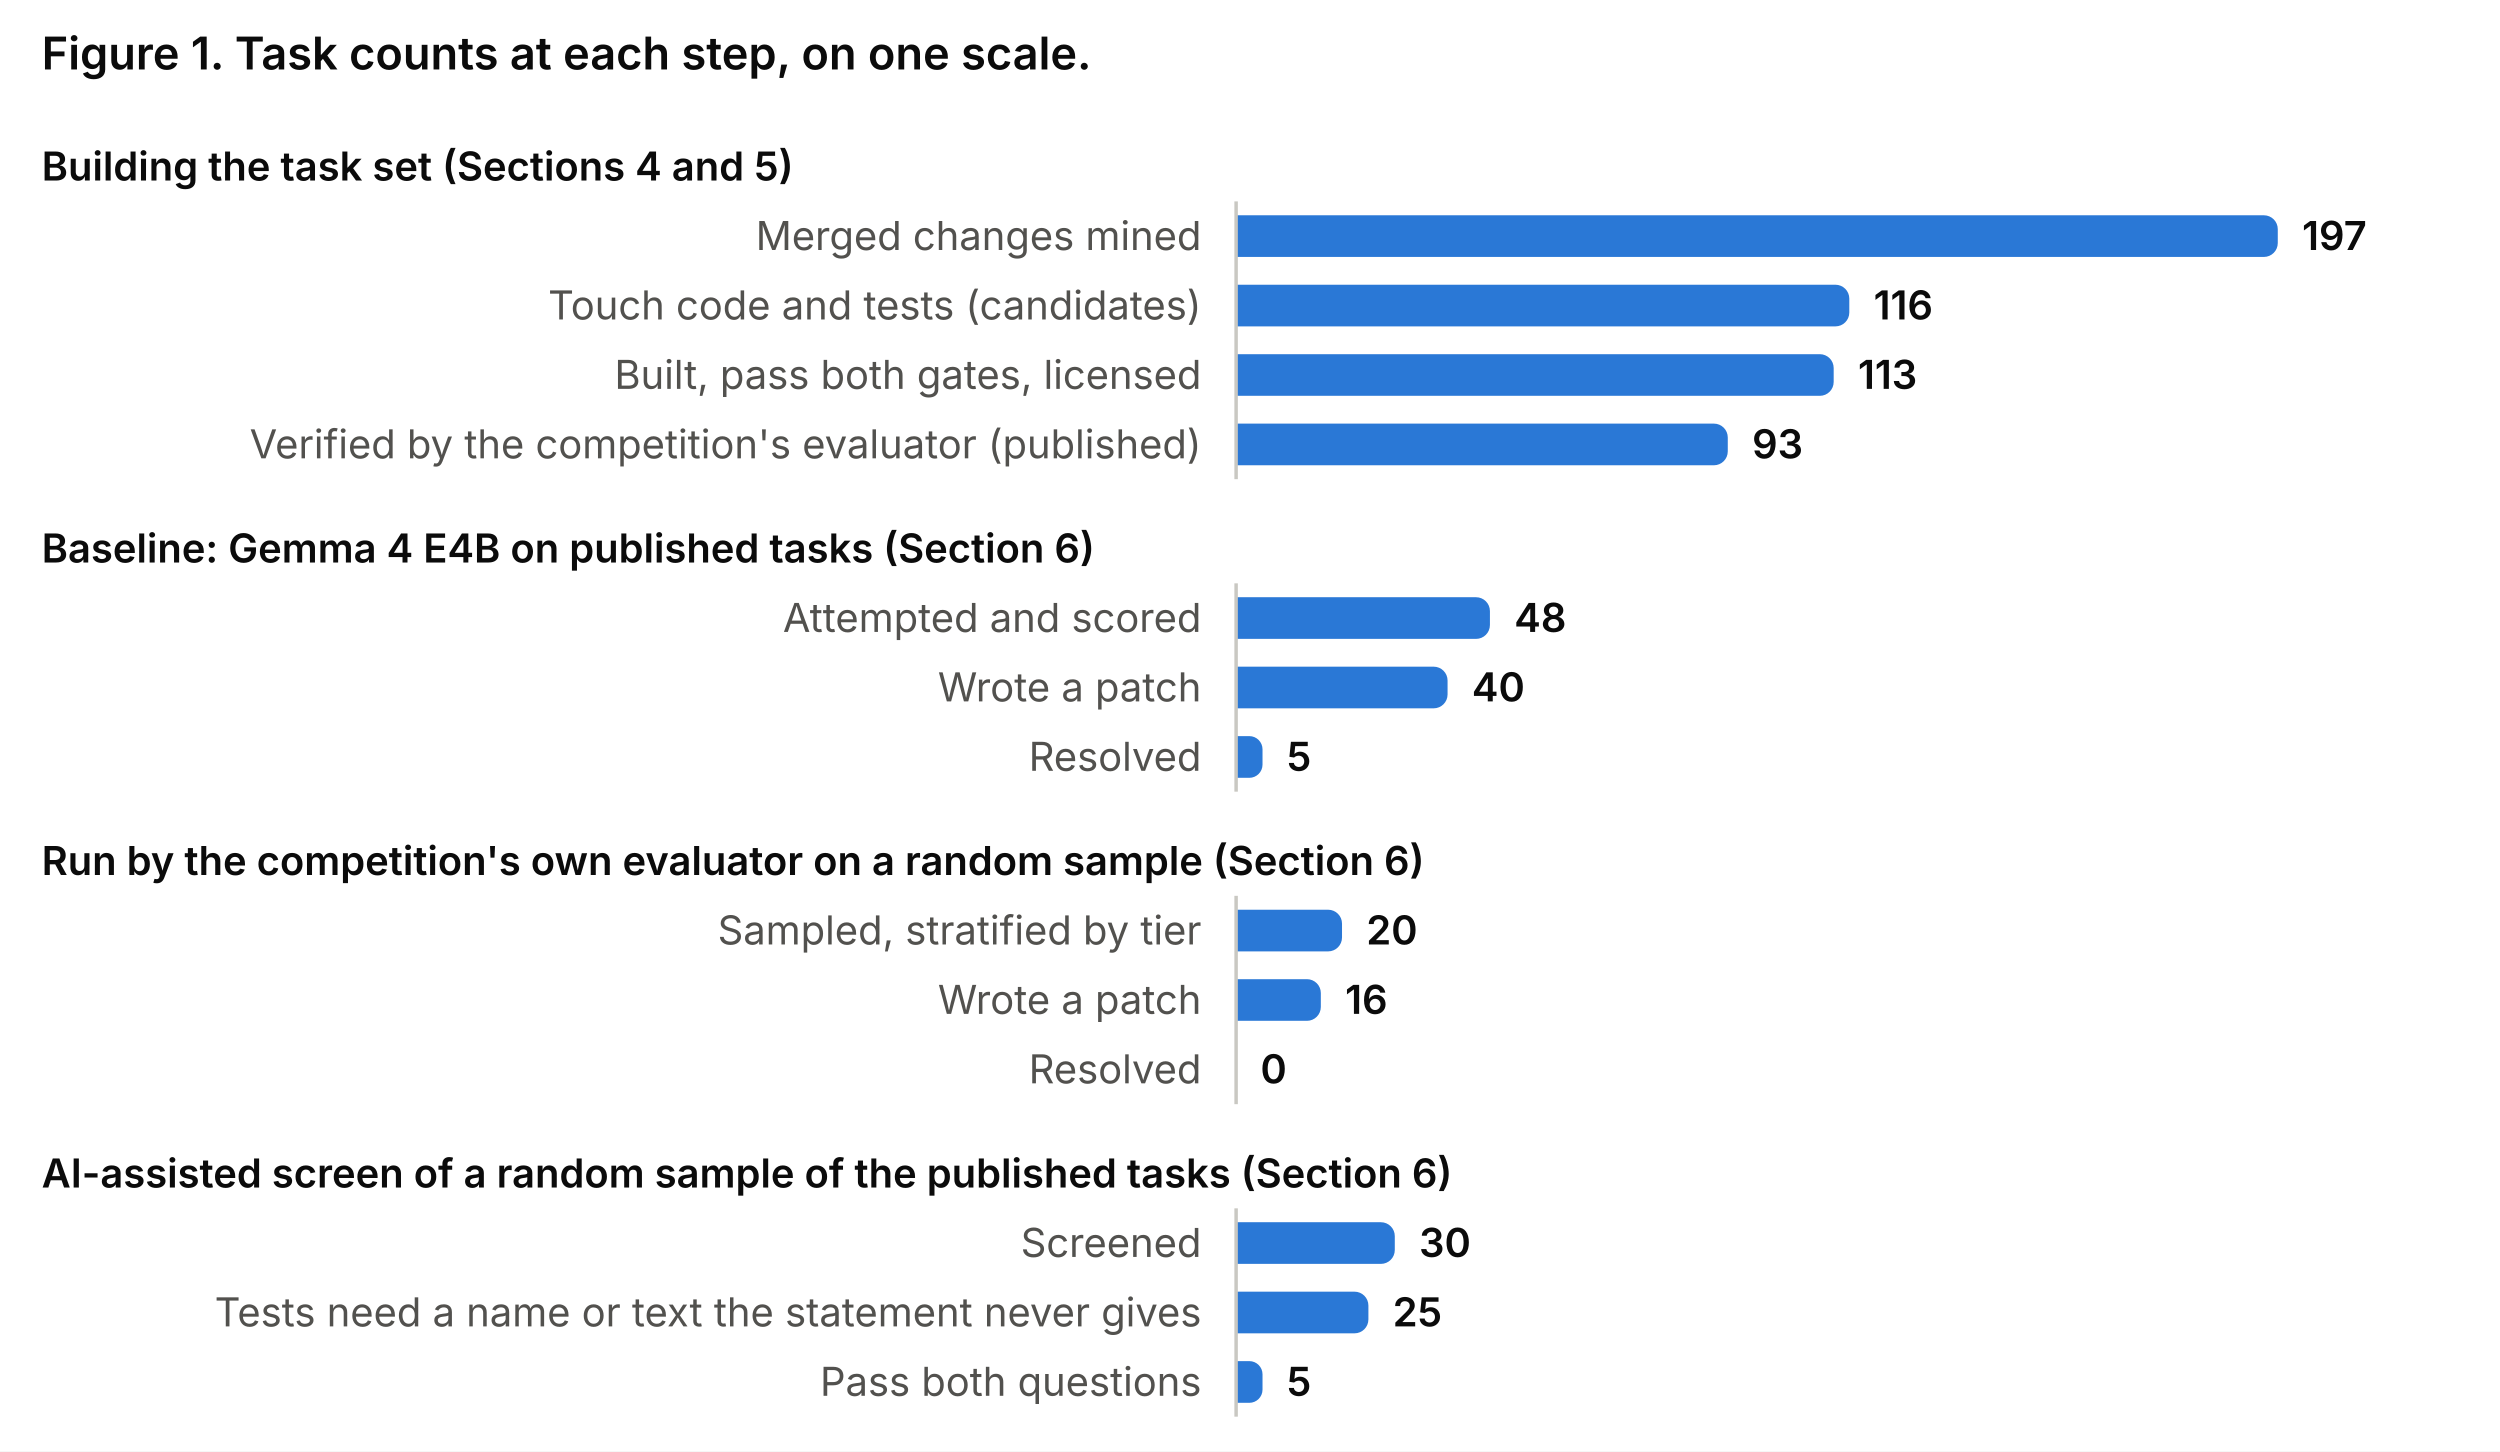
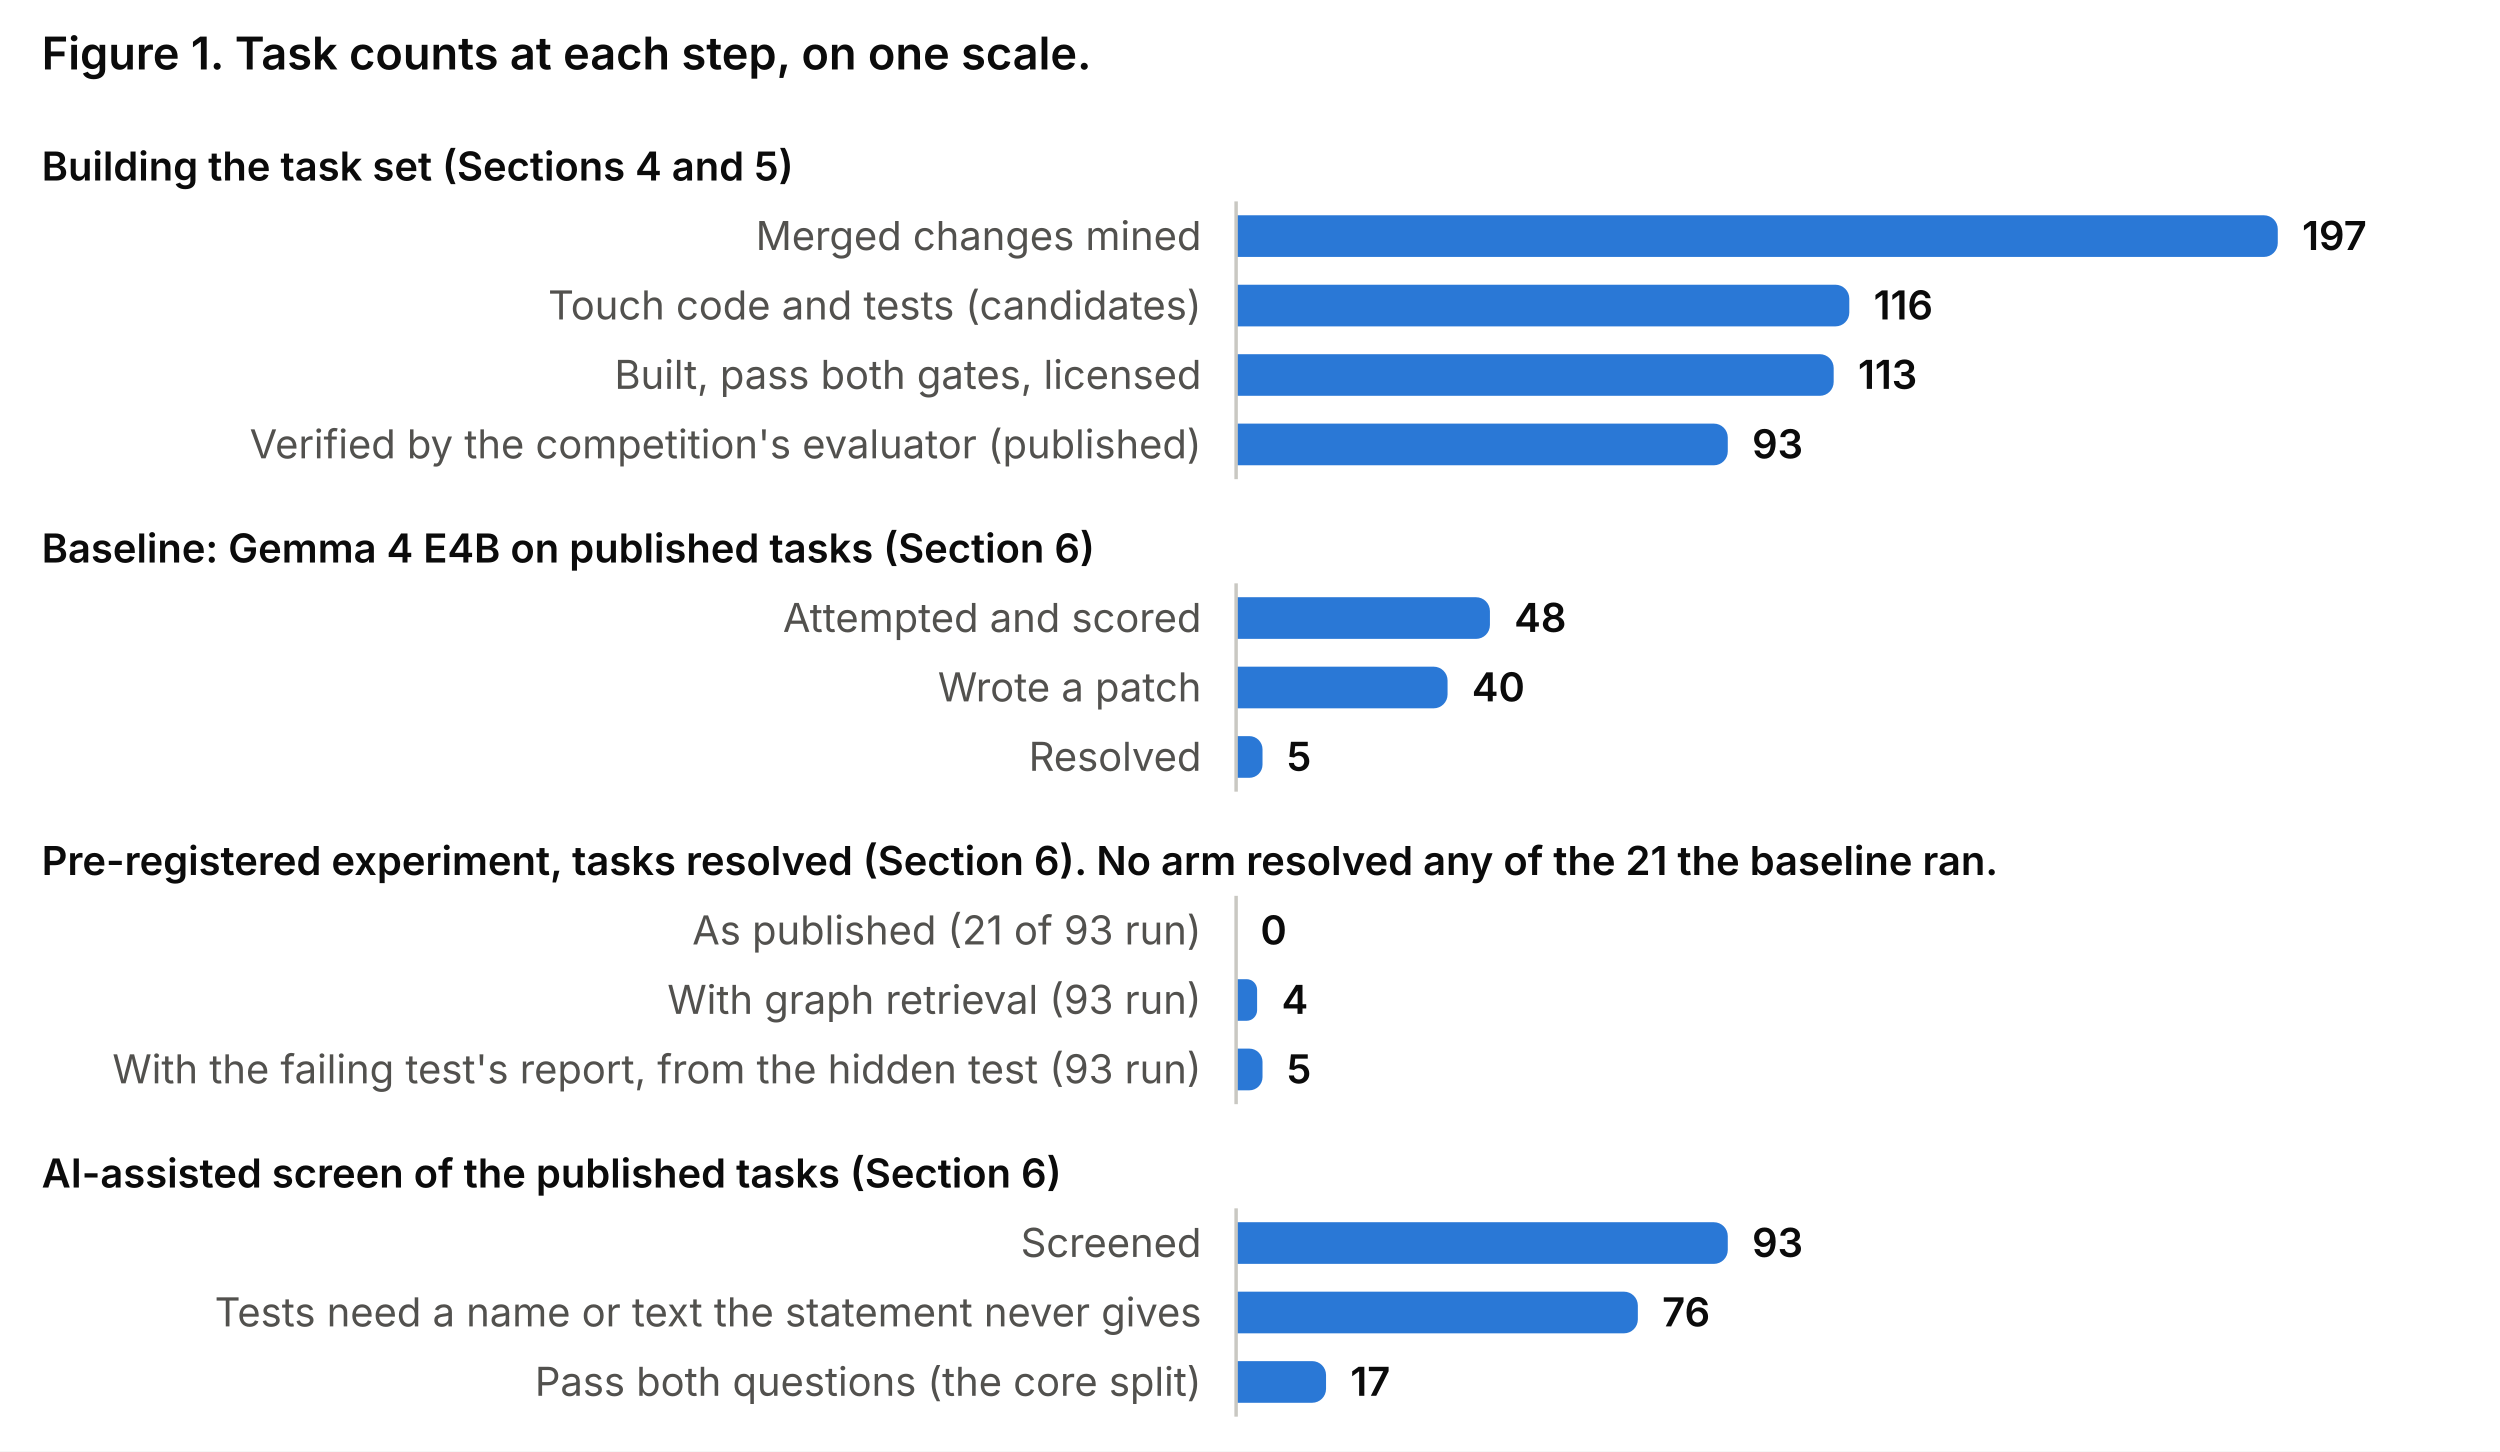
- <svg xmlns="http://www.w3.org/2000/svg" viewBox="0 0 720 418" width="720" height="418" role="img" aria-label="Figure 1. Task counts at each step, on one scale. Merged changes mined: 197; Touch code and tests (candidates): 116; Built, pass both gates, licensed: 113; Verified by the competition's evaluator (published): 93; Attempted and scored: 48; Wrote a patch: 40; Resolved: 5; Sampled, stratified by tier: 20; Wrote a patch: 16; Resolved: 0; Screened: 30; Tests need a name or text the statement never gives: 25; Pass both questions: 5" font-family="Inter, 'Helvetica Neue', Arial, 'Liberation Sans', sans-serif">
+ <svg xmlns="http://www.w3.org/2000/svg" viewBox="0 0 720 418" width="720" height="418" role="img" aria-label="Figure 1. Task counts at each step, on one scale. Merged changes mined: 197; Touch code and tests (candidates): 116; Built, pass both gates, licensed: 113; Verified by the competition's evaluator (published): 93; Attempted and scored: 48; Wrote a patch: 40; Resolved: 5; As published (21 of 93 run): 0; With graph retrieval (93 run): 4; With the failing test's report, from the hidden test (93 run): 5; Screened: 93; Tests need a name or text the statement never gives: 76; Pass both questions (the core split): 17" font-family="Inter, 'Helvetica Neue', Arial, 'Liberation Sans', sans-serif">
  <rect width="720" height="418" fill="#ffffff" />
  <text x="12" y="20" font-size="13" font-weight="600" fill="#0b0b0b">Figure 1. Task counts at each step, on one scale.</text>
  <text x="12" y="52" font-size="11.5" font-weight="600" fill="#0b0b0b">Building the task set (Sections 4 and 5)</text>
  <text x="346" y="72.0" font-size="11.5" text-anchor="end" fill="#52514e">Merged changes mined</text>
  <path d="M356,62 h296.0 a4,4 0 0 1 4,4 v4.0 a4,4 0 0 1 -4,4 h-296.0 z" fill="#2a78d6" />
  <text x="663.0" y="72.0" font-size="11.5" font-weight="600" fill="#0b0b0b">197</text>
  <text x="346" y="92.0" font-size="11.5" text-anchor="end" fill="#52514e">Touch code and tests (candidates)</text>
  <path d="M356,82 h172.6 a4,4 0 0 1 4,4 v4.0 a4,4 0 0 1 -4,4 h-172.6 z" fill="#2a78d6" />
  <text x="539.6" y="92.0" font-size="11.5" font-weight="600" fill="#0b0b0b">116</text>
  <text x="346" y="112.0" font-size="11.5" text-anchor="end" fill="#52514e">Built, pass both gates, licensed</text>
  <path d="M356,102 h168.1 a4,4 0 0 1 4,4 v4.0 a4,4 0 0 1 -4,4 h-168.1 z" fill="#2a78d6" />
  <text x="535.1" y="112.0" font-size="11.5" font-weight="600" fill="#0b0b0b">113</text>
  <text x="346" y="132.0" font-size="11.5" text-anchor="end" fill="#52514e">Verified by the competition's evaluator (published)</text>
  <path d="M356,122 h137.6 a4,4 0 0 1 4,4 v4.0 a4,4 0 0 1 -4,4 h-137.6 z" fill="#2a78d6" />
  <text x="504.6" y="132.0" font-size="11.5" font-weight="600" fill="#0b0b0b">93</text>
  <line x1="356" y1="58" x2="356" y2="138" stroke="#c9c8c2" stroke-width="1" />
  <text x="12" y="162" font-size="11.5" font-weight="600" fill="#0b0b0b">Baseline: Gemma 4 E4B on published tasks (Section 6)</text>
  <text x="346" y="182.0" font-size="11.5" text-anchor="end" fill="#52514e">Attempted and scored</text>
  <path d="M356,172 h69.1 a4,4 0 0 1 4,4 v4.0 a4,4 0 0 1 -4,4 h-69.1 z" fill="#2a78d6" />
  <text x="436.1" y="182.0" font-size="11.5" font-weight="600" fill="#0b0b0b">48</text>
  <text x="346" y="202.0" font-size="11.5" text-anchor="end" fill="#52514e">Wrote a patch</text>
  <path d="M356,192 h56.9 a4,4 0 0 1 4,4 v4.0 a4,4 0 0 1 -4,4 h-56.9 z" fill="#2a78d6" />
  <text x="423.9" y="202.0" font-size="11.5" font-weight="600" fill="#0b0b0b">40</text>
  <text x="346" y="222.0" font-size="11.5" text-anchor="end" fill="#52514e">Resolved</text>
  <path d="M356,212 h3.8 a3.807,3.807 0 0 1 3.807,3.807 v4.4 a3.807,3.807 0 0 1 -3.807,3.807 h-3.8 z" fill="#2a78d6" />
  <text x="370.6" y="222.0" font-size="11.5" font-weight="600" fill="#0b0b0b">5</text>
  <line x1="356" y1="168" x2="356" y2="228" stroke="#c9c8c2" stroke-width="1" />
-   <text x="12" y="252" font-size="11.5" font-weight="600" fill="#0b0b0b">Run by the competition's own evaluator on a random sample (Section 6)</text>
-   <text x="346" y="272.0" font-size="11.5" text-anchor="end" fill="#52514e">Sampled, stratified by tier</text>
-   <path d="M356,262 h26.5 a4,4 0 0 1 4,4 v4.0 a4,4 0 0 1 -4,4 h-26.5 z" fill="#2a78d6" />
-   <text x="393.5" y="272.0" font-size="11.5" font-weight="600" fill="#0b0b0b">20</text>
-   <text x="346" y="292.0" font-size="11.5" text-anchor="end" fill="#52514e">Wrote a patch</text>
-   <path d="M356,282 h20.4 a4,4 0 0 1 4,4 v4.0 a4,4 0 0 1 -4,4 h-20.4 z" fill="#2a78d6" />
-   <text x="387.4" y="292.0" font-size="11.5" font-weight="600" fill="#0b0b0b">16</text>
-   <text x="346" y="312.0" font-size="11.5" text-anchor="end" fill="#52514e">Resolved</text>
-   <path d="M356,302 h0.0 a0.0,0.0 0 0 1 0.0,0.0 v12.0 a0.0,0.0 0 0 1 -0.0,0.0 h-0.0 z" fill="#2a78d6" />
-   <text x="363.0" y="312.0" font-size="11.5" font-weight="600" fill="#0b0b0b">0</text>
+   <text x="12" y="252" font-size="11.5" font-weight="600" fill="#0b0b0b">Pre-registered experiment, tasks resolved (Section 6). No arm resolved any of the 21 the baseline ran.</text>
+   <text x="346" y="272.0" font-size="11.5" text-anchor="end" fill="#52514e">As published (21 of 93 run)</text>
+   <path d="M356,262 h0.0 a0.0,0.0 0 0 1 0.0,0.0 v12.0 a0.0,0.0 0 0 1 -0.0,0.0 h-0.0 z" fill="#2a78d6" />
+   <text x="363.0" y="272.0" font-size="11.5" font-weight="600" fill="#0b0b0b">0</text>
+   <text x="346" y="292.0" font-size="11.5" text-anchor="end" fill="#52514e">With graph retrieval (93 run)</text>
+   <path d="M356,282 h3.0 a3.046,3.046 0 0 1 3.046,3.046 v5.9 a3.046,3.046 0 0 1 -3.046,3.046 h-3.0 z" fill="#2a78d6" />
+   <text x="369.1" y="292.0" font-size="11.5" font-weight="600" fill="#0b0b0b">4</text>
+   <text x="346" y="312.0" font-size="11.5" text-anchor="end" fill="#52514e">With the failing test's report, from the hidden test (93 run)</text>
+   <path d="M356,302 h3.8 a3.807,3.807 0 0 1 3.807,3.807 v4.4 a3.807,3.807 0 0 1 -3.807,3.807 h-3.8 z" fill="#2a78d6" />
+   <text x="370.6" y="312.0" font-size="11.5" font-weight="600" fill="#0b0b0b">5</text>
  <line x1="356" y1="258" x2="356" y2="318" stroke="#c9c8c2" stroke-width="1" />
-   <text x="12" y="342" font-size="11.5" font-weight="600" fill="#0b0b0b">AI-assisted screen of a random sample of the published tasks (Section 6)</text>
+   <text x="12" y="342" font-size="11.5" font-weight="600" fill="#0b0b0b">AI-assisted screen of the published tasks (Section 6)</text>
  <text x="346" y="362.0" font-size="11.5" text-anchor="end" fill="#52514e">Screened</text>
-   <path d="M356,352 h41.7 a4,4 0 0 1 4,4 v4.0 a4,4 0 0 1 -4,4 h-41.7 z" fill="#2a78d6" />
-   <text x="408.7" y="362.0" font-size="11.5" font-weight="600" fill="#0b0b0b">30</text>
+   <path d="M356,352 h137.6 a4,4 0 0 1 4,4 v4.0 a4,4 0 0 1 -4,4 h-137.6 z" fill="#2a78d6" />
+   <text x="504.6" y="362.0" font-size="11.5" font-weight="600" fill="#0b0b0b">93</text>
  <text x="346" y="382.0" font-size="11.5" text-anchor="end" fill="#52514e">Tests need a name or text the statement never gives</text>
-   <path d="M356,372 h34.1 a4,4 0 0 1 4,4 v4.0 a4,4 0 0 1 -4,4 h-34.1 z" fill="#2a78d6" />
-   <text x="401.1" y="382.0" font-size="11.5" font-weight="600" fill="#0b0b0b">25</text>
-   <text x="346" y="402.0" font-size="11.5" text-anchor="end" fill="#52514e">Pass both questions</text>
-   <path d="M356,392 h3.8 a3.807,3.807 0 0 1 3.807,3.807 v4.4 a3.807,3.807 0 0 1 -3.807,3.807 h-3.8 z" fill="#2a78d6" />
-   <text x="370.6" y="402.0" font-size="11.5" font-weight="600" fill="#0b0b0b">5</text>
+   <path d="M356,372 h111.7 a4,4 0 0 1 4,4 v4.0 a4,4 0 0 1 -4,4 h-111.7 z" fill="#2a78d6" />
+   <text x="478.7" y="382.0" font-size="11.5" font-weight="600" fill="#0b0b0b">76</text>
+   <text x="346" y="402.0" font-size="11.5" text-anchor="end" fill="#52514e">Pass both questions (the core split)</text>
+   <path d="M356,392 h21.9 a4,4 0 0 1 4,4 v4.0 a4,4 0 0 1 -4,4 h-21.9 z" fill="#2a78d6" />
+   <text x="388.9" y="402.0" font-size="11.5" font-weight="600" fill="#0b0b0b">17</text>
  <line x1="356" y1="348" x2="356" y2="408" stroke="#c9c8c2" stroke-width="1" />
</svg>
